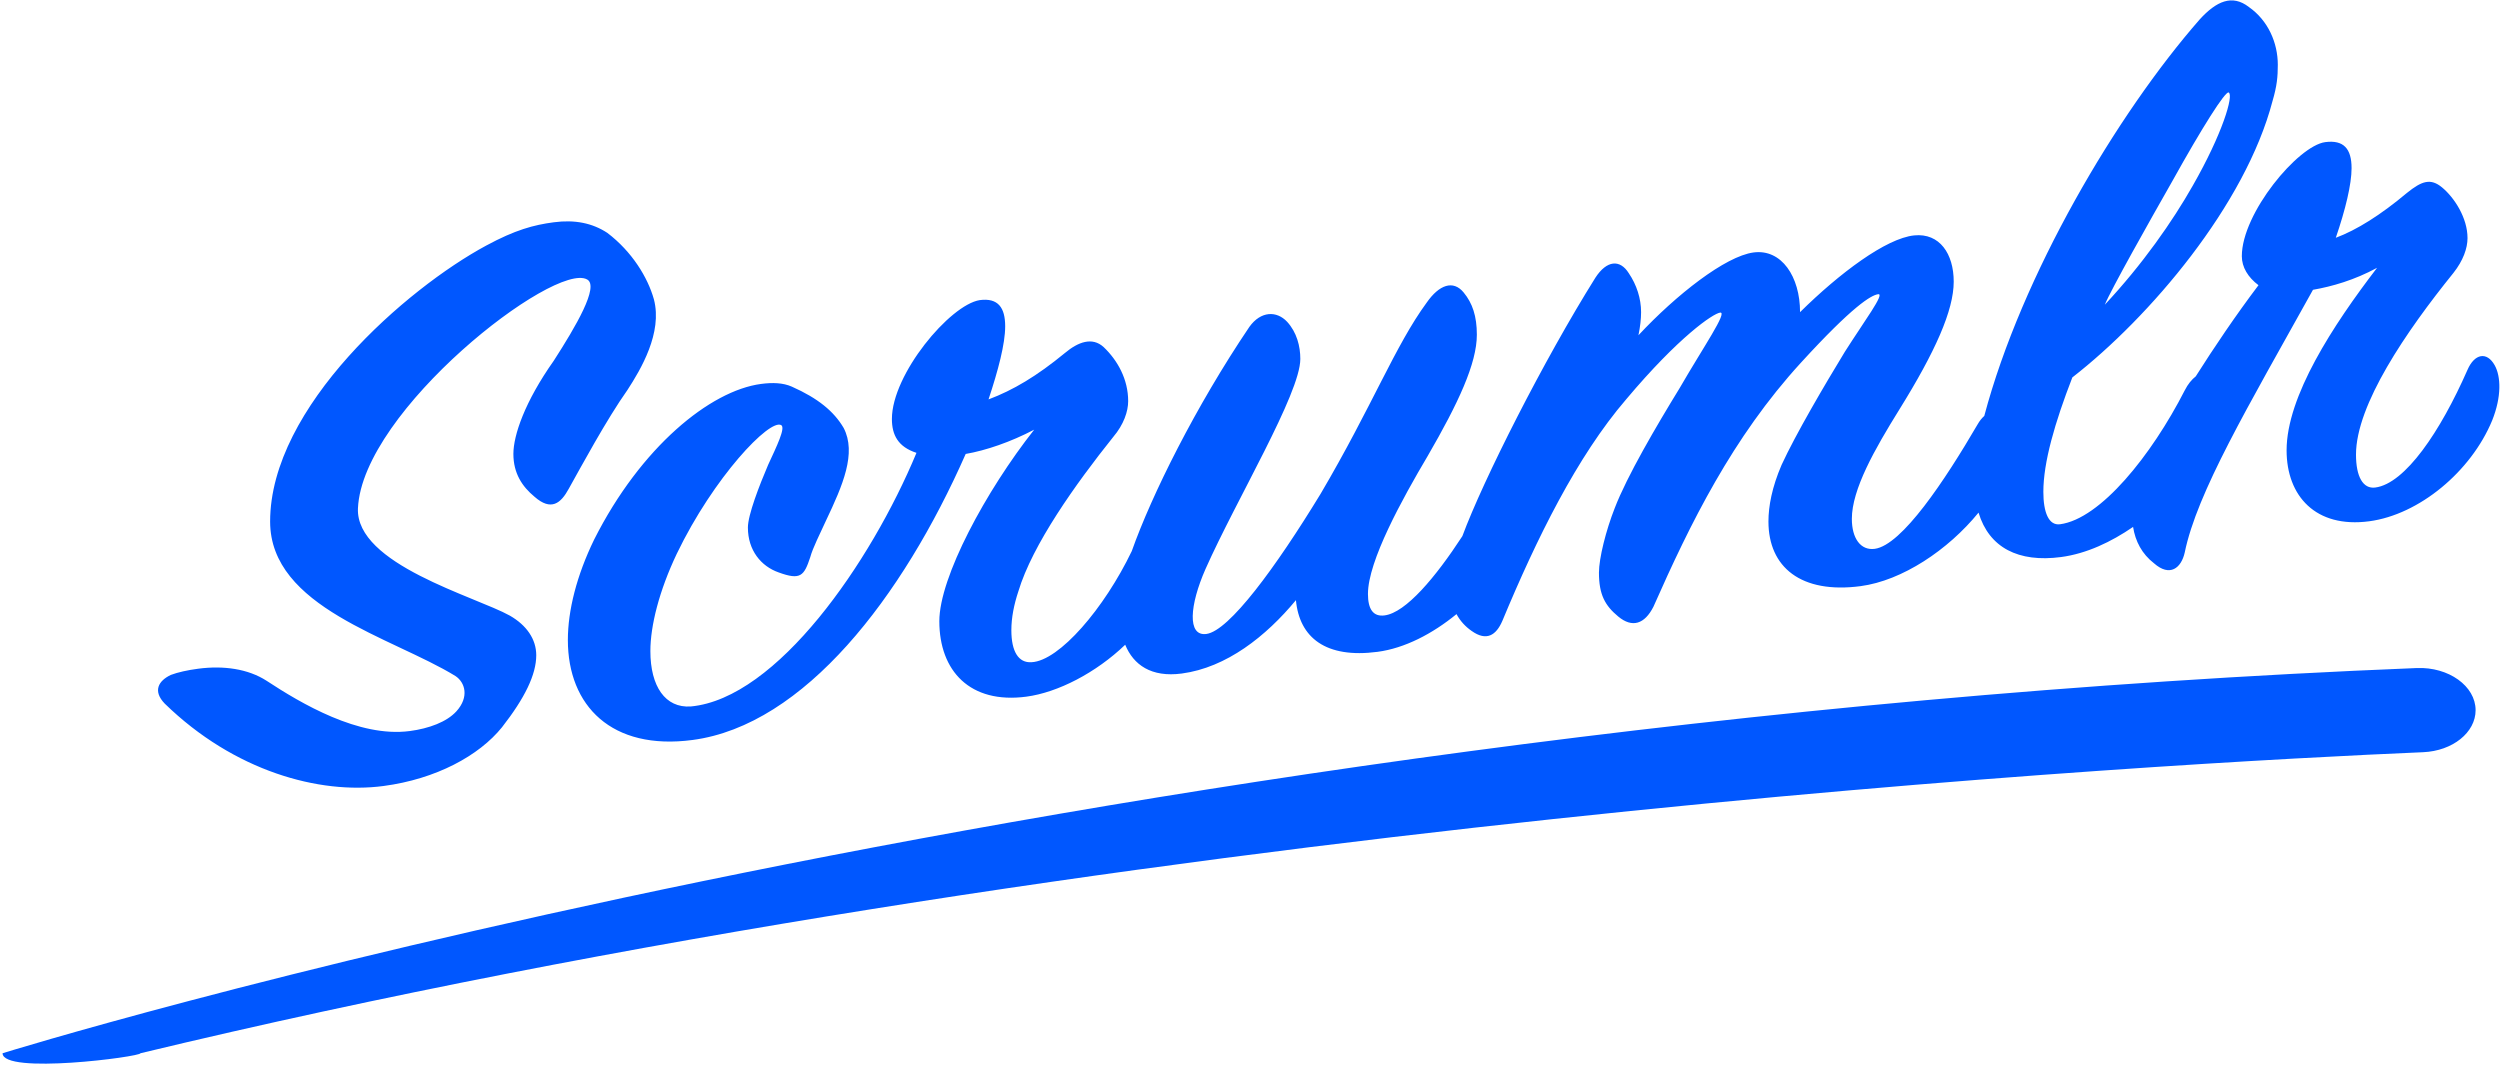
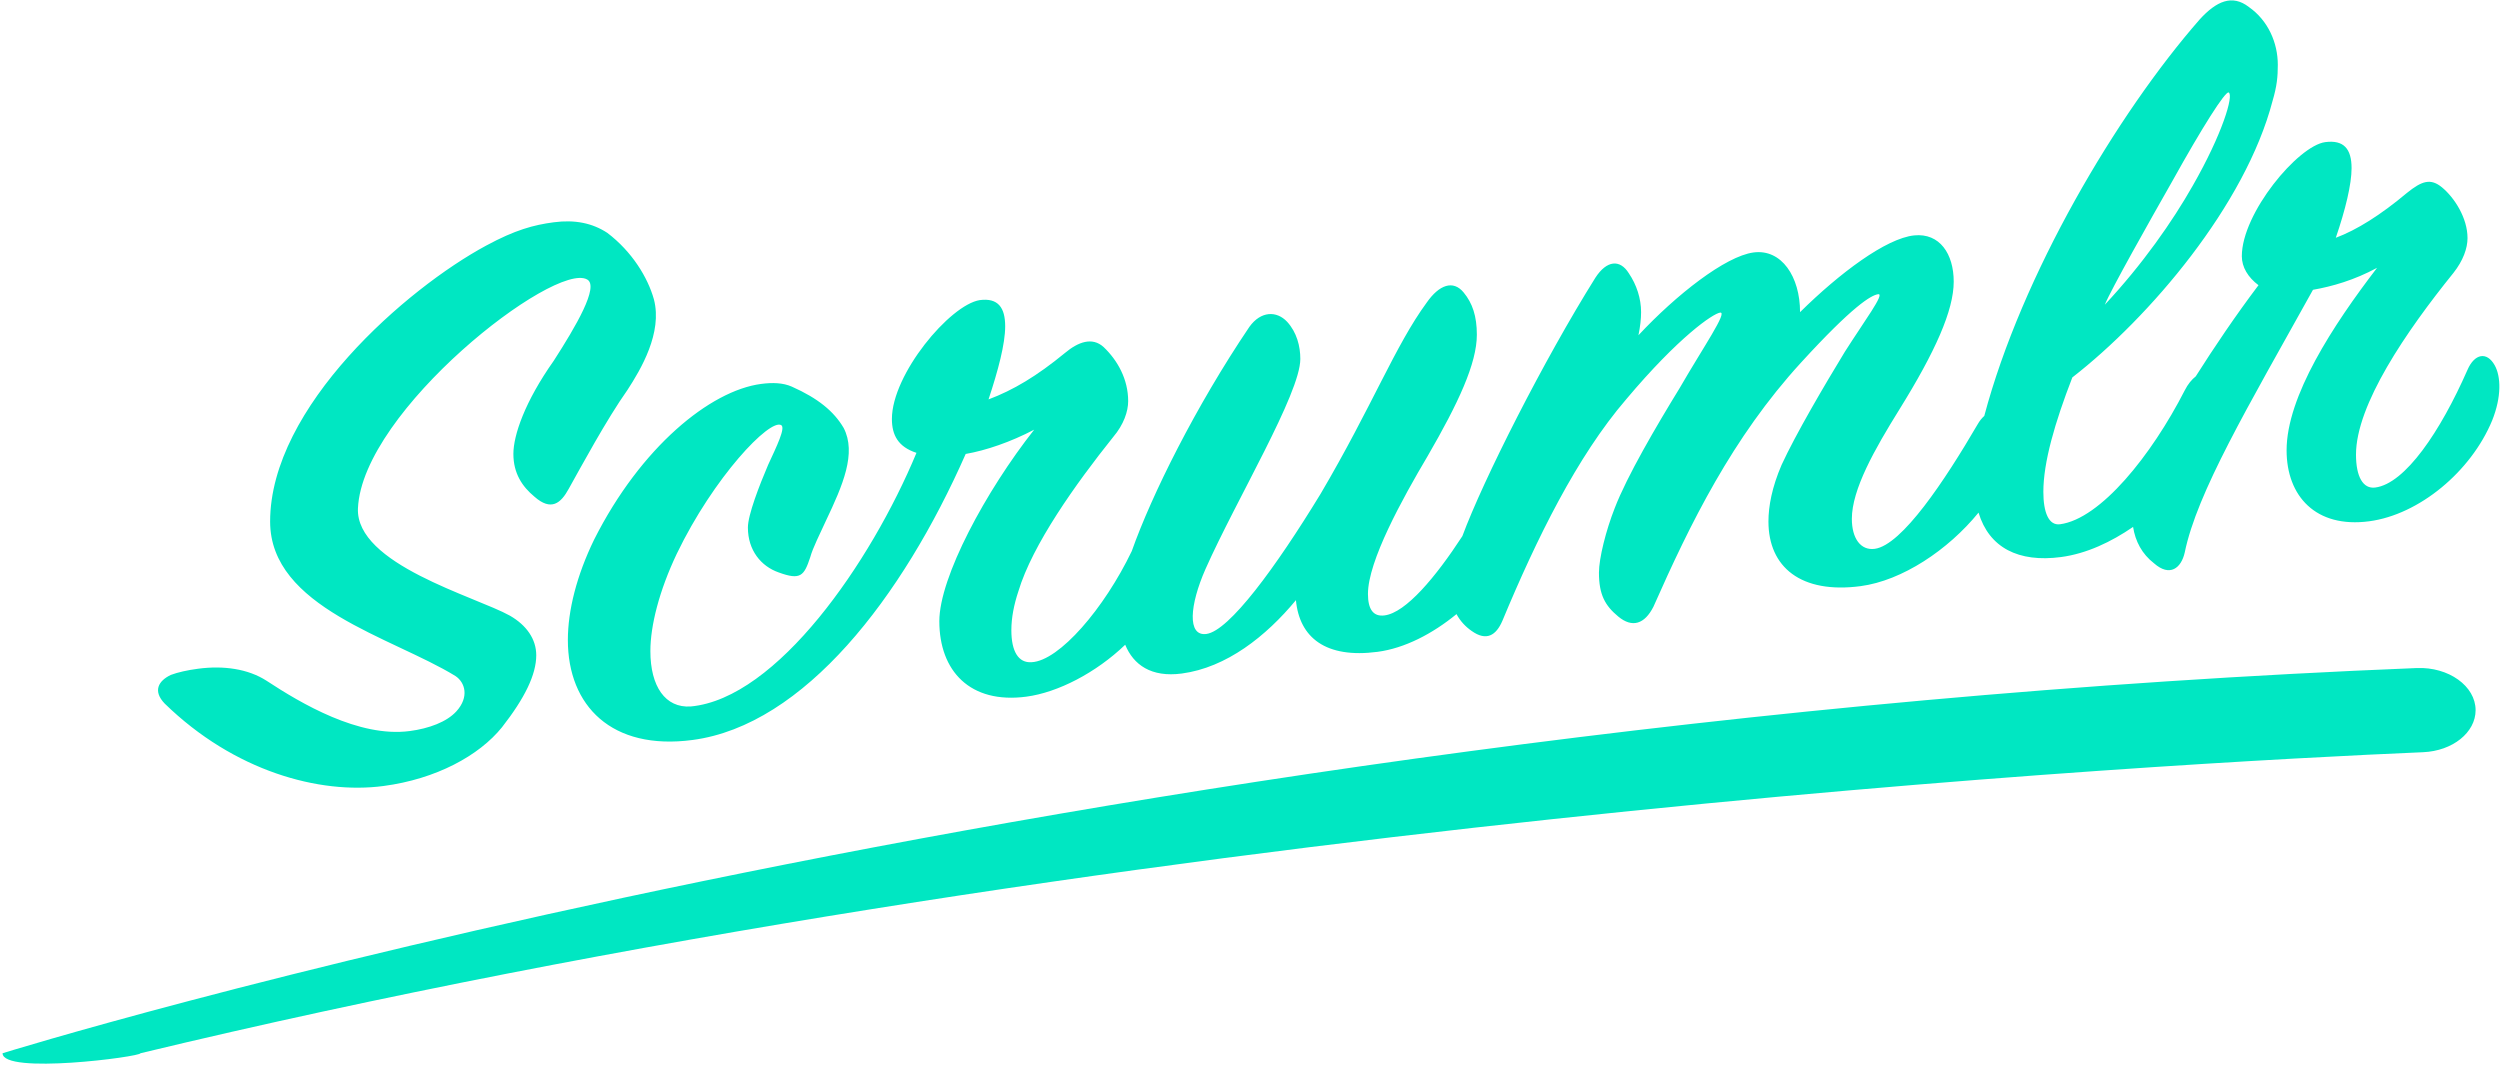
<svg xmlns="http://www.w3.org/2000/svg" width="138px" height="59px" viewBox="0 0 138 59" version="1.1">
  <defs />
  <g id="Page-1" stroke="none" stroke-width="1" fill="none" fill-rule="evenodd">
-     <g id="P0-Log-in" transform="translate(-651, -176)" fill="#0057FF">
+     <g id="P0-Log-in" transform="translate(-651, -176)" fill="#00E7C2">
      <g id="logo" transform="translate(651, 176)">
        <path d="M0.142,58.139 C0.142,58.139 58.814,39.885 133.407,36.876 C135.168,36.806 136.653,37.873 136.653,39.203 C136.653,40.435 135.384,41.453 133.753,41.522 C120.176,42.099 61.296,45.244 7.755,58.139 C7.755,58.337 0.142,59.329 0.142,58.139 M119.918,9.989 C121.568,7.021 122.828,5.036 123.021,5.103 C123.313,5.25 122.681,7.384 121.034,10.26 C119.918,12.226 118.271,14.588 116.185,16.821 C116.527,15.982 118.658,12.204 119.918,9.989 M137.709,20.166 C138.048,20.776 138.098,21.888 137.565,23.215 C136.4,26.027 133.54,28.409 130.779,28.775 C127.821,29.167 126.22,27.375 126.22,24.859 C126.22,21.876 128.789,17.945 131.215,14.783 C129.954,15.464 128.741,15.81 127.676,15.997 C124.039,22.537 121.278,27.191 120.597,30.498 C120.404,31.362 119.773,31.864 118.901,31.093 C118.238,30.582 117.869,29.876 117.746,29.086 C116.543,29.911 115.184,30.562 113.763,30.75 C111.422,31.059 109.8,30.238 109.215,28.296 C107.535,30.36 104.997,32.051 102.707,32.355 C99.41,32.792 97.618,31.304 97.618,28.787 C97.618,27.947 97.812,26.897 98.344,25.662 C99.119,23.974 100.721,21.247 101.834,19.421 C102.901,17.74 104.065,16.189 103.676,16.24 C103.288,16.291 102.271,16.892 99.41,20.022 C95.628,24.157 93.304,28.893 91.267,33.497 C90.782,34.448 90.104,34.677 89.328,34.033 C88.599,33.431 88.262,32.824 88.262,31.611 C88.262,30.82 88.647,29.277 89.134,28.045 C89.812,26.28 91.412,23.551 92.719,21.419 C94.03,19.15 95.387,17.197 94.95,17.256 C94.562,17.308 92.674,18.583 89.764,22.044 C87.05,25.2 84.818,29.736 82.93,34.273 C82.588,35.066 82.057,35.416 81.232,34.826 C80.893,34.592 80.605,34.282 80.399,33.899 C79.064,34.992 77.537,35.782 76.045,35.981 C73.185,36.359 71.728,35.2 71.535,33.129 C69.888,35.118 67.706,36.851 65.233,37.179 C63.542,37.403 62.567,36.695 62.111,35.59 C60.497,37.139 58.389,38.227 56.652,38.456 C53.549,38.867 51.851,37.039 51.851,34.29 C51.851,31.867 54.42,27.099 57.088,23.717 C55.778,24.403 54.42,24.865 53.306,25.058 C49.816,32.976 44.385,40.032 38.229,40.847 C33.769,41.44 31.346,38.966 31.346,35.329 C31.346,33.699 31.831,31.769 32.8,29.778 C35.371,24.682 39.198,21.567 42.011,21.193 C42.641,21.11 43.223,21.127 43.708,21.342 C45.162,21.988 46.033,22.711 46.568,23.619 C47.294,25.013 46.519,26.793 45.596,28.735 C45.259,29.478 44.87,30.229 44.725,30.76 C44.385,31.785 44.193,32.042 42.982,31.598 C42.011,31.259 41.284,30.377 41.284,29.121 C41.284,28.421 41.915,26.798 42.399,25.664 C42.882,24.618 43.367,23.624 43.126,23.469 C42.495,23.086 39.392,26.342 37.357,30.57 C36.388,32.609 35.901,34.539 35.901,35.939 C35.901,37.896 36.727,39.091 38.132,38.997 C42.882,38.553 48.069,31.062 50.589,24.997 C49.573,24.667 49.233,24.011 49.233,23.128 C49.233,20.657 52.432,16.83 54.081,16.566 C55.099,16.431 55.486,16.986 55.486,18.01 C55.486,18.989 55.099,20.439 54.567,22.047 C55.923,21.539 57.233,20.761 58.785,19.484 C59.511,18.876 60.287,18.585 60.917,19.155 C61.691,19.891 62.275,20.932 62.275,22.145 C62.275,22.703 62.033,23.435 61.45,24.12 C59.366,26.725 56.989,30.067 56.214,32.642 C55.972,33.372 55.827,34.091 55.827,34.79 C55.827,35.955 56.214,36.603 56.942,36.554 C58.476,36.481 60.963,33.571 62.474,30.421 C63.565,27.335 66.002,22.432 68.966,18.043 C69.596,17.165 70.469,17.142 71.052,17.765 C71.583,18.347 71.778,19.113 71.778,19.813 C71.778,21.723 68.237,27.598 66.542,31.414 C65.67,33.393 65.523,35.134 66.591,34.995 C67.851,34.827 70.422,31.319 72.895,27.263 C75.754,22.408 77.014,19.073 78.757,16.699 C79.438,15.724 80.213,15.434 80.796,16.148 C81.281,16.736 81.522,17.452 81.522,18.476 C81.522,20.061 80.504,22.246 78.806,25.175 C77.401,27.549 75.511,30.97 75.511,32.787 C75.511,33.627 75.802,34.055 76.432,33.97 C77.604,33.816 79.242,31.868 80.723,29.594 C81.867,26.504 85.211,19.888 88.068,15.326 C88.698,14.358 89.424,14.306 89.909,15.081 C90.345,15.724 90.588,16.482 90.588,17.229 C90.588,17.602 90.541,18.027 90.442,18.506 C92.527,16.272 95.241,14.143 96.794,13.936 C98.344,13.731 99.363,15.274 99.363,17.231 C101.543,15.078 104.112,13.152 105.665,12.994 C107.07,12.854 107.845,14.011 107.845,15.547 C107.845,17.133 106.828,19.413 104.841,22.61 C103.484,24.795 102.222,27.013 102.222,28.642 C102.222,29.715 102.707,30.397 103.484,30.296 C104.986,30.095 107.36,26.517 109.156,23.438 C109.277,23.224 109.404,23.074 109.532,22.96 C111.599,15.176 116.844,6.307 121.423,1.073 C122.343,0.065 123.215,-0.328 124.138,0.387 C125.203,1.133 125.735,2.365 125.735,3.579 C125.735,4.23 125.688,4.749 125.444,5.575 C123.943,11.319 118.658,17.517 114.393,20.834 C113.423,23.339 112.793,25.518 112.793,27.151 C112.793,28.269 113.082,29.022 113.714,28.939 C115.944,28.643 118.756,25.148 120.597,21.55 C120.774,21.199 120.986,20.947 121.205,20.776 C122.22,19.174 123.42,17.394 124.669,15.743 C124.088,15.307 123.749,14.747 123.749,14.14 C123.749,11.763 126.852,8.044 128.353,7.845 C129.371,7.711 129.807,8.211 129.807,9.282 C129.807,10.17 129.47,11.565 128.936,13.126 C130.098,12.692 131.409,11.868 132.863,10.649 C133.688,9.983 134.172,9.825 134.802,10.346 C135.481,10.909 136.207,12.026 136.207,13.143 C136.207,13.703 135.966,14.386 135.432,15.062 C132.816,18.3 130.051,22.347 130.051,25.096 C130.051,26.309 130.439,27.003 131.118,26.911 C132.765,26.694 134.706,23.829 136.207,20.412 C136.594,19.523 137.273,19.386 137.709,20.166 Z M34.641,21.518 C33.477,23.163 32.072,25.771 31.395,26.981 C30.958,27.785 30.423,28.229 29.503,27.418 C28.824,26.857 28.339,26.126 28.339,25.056 C28.339,24.028 28.969,22.174 30.569,19.911 C31.782,18.026 33.089,15.803 32.412,15.428 C30.618,14.408 20.002,22.663 19.759,28.055 C19.613,31.15 26.255,32.928 28.144,33.983 C29.067,34.513 29.601,35.282 29.601,36.167 C29.601,37.239 28.969,38.534 27.709,40.146 C26.447,41.711 24.073,43.005 21.164,43.388 C17.625,43.858 12.923,42.57 9.092,38.838 C8.415,38.133 8.754,37.576 9.433,37.254 C9.822,37.108 10.354,36.991 10.935,36.914 C12.342,36.727 13.698,36.921 14.716,37.579 C16.607,38.82 19.808,40.726 22.618,40.354 C23.684,40.213 24.655,39.852 25.19,39.269 C25.915,38.471 25.672,37.667 25.14,37.316 C21.649,35.169 14.911,33.544 14.911,28.79 C14.911,22.452 22.473,15.906 26.838,13.556 C28.437,12.692 29.456,12.417 30.569,12.27 C31.733,12.115 32.702,12.314 33.526,12.856 C34.885,13.888 35.756,15.31 36.096,16.525 C36.58,18.372 35.369,20.395 34.641,21.518 Z" id="Fill-3" />
      </g>
    </g>
  </g>
</svg>
